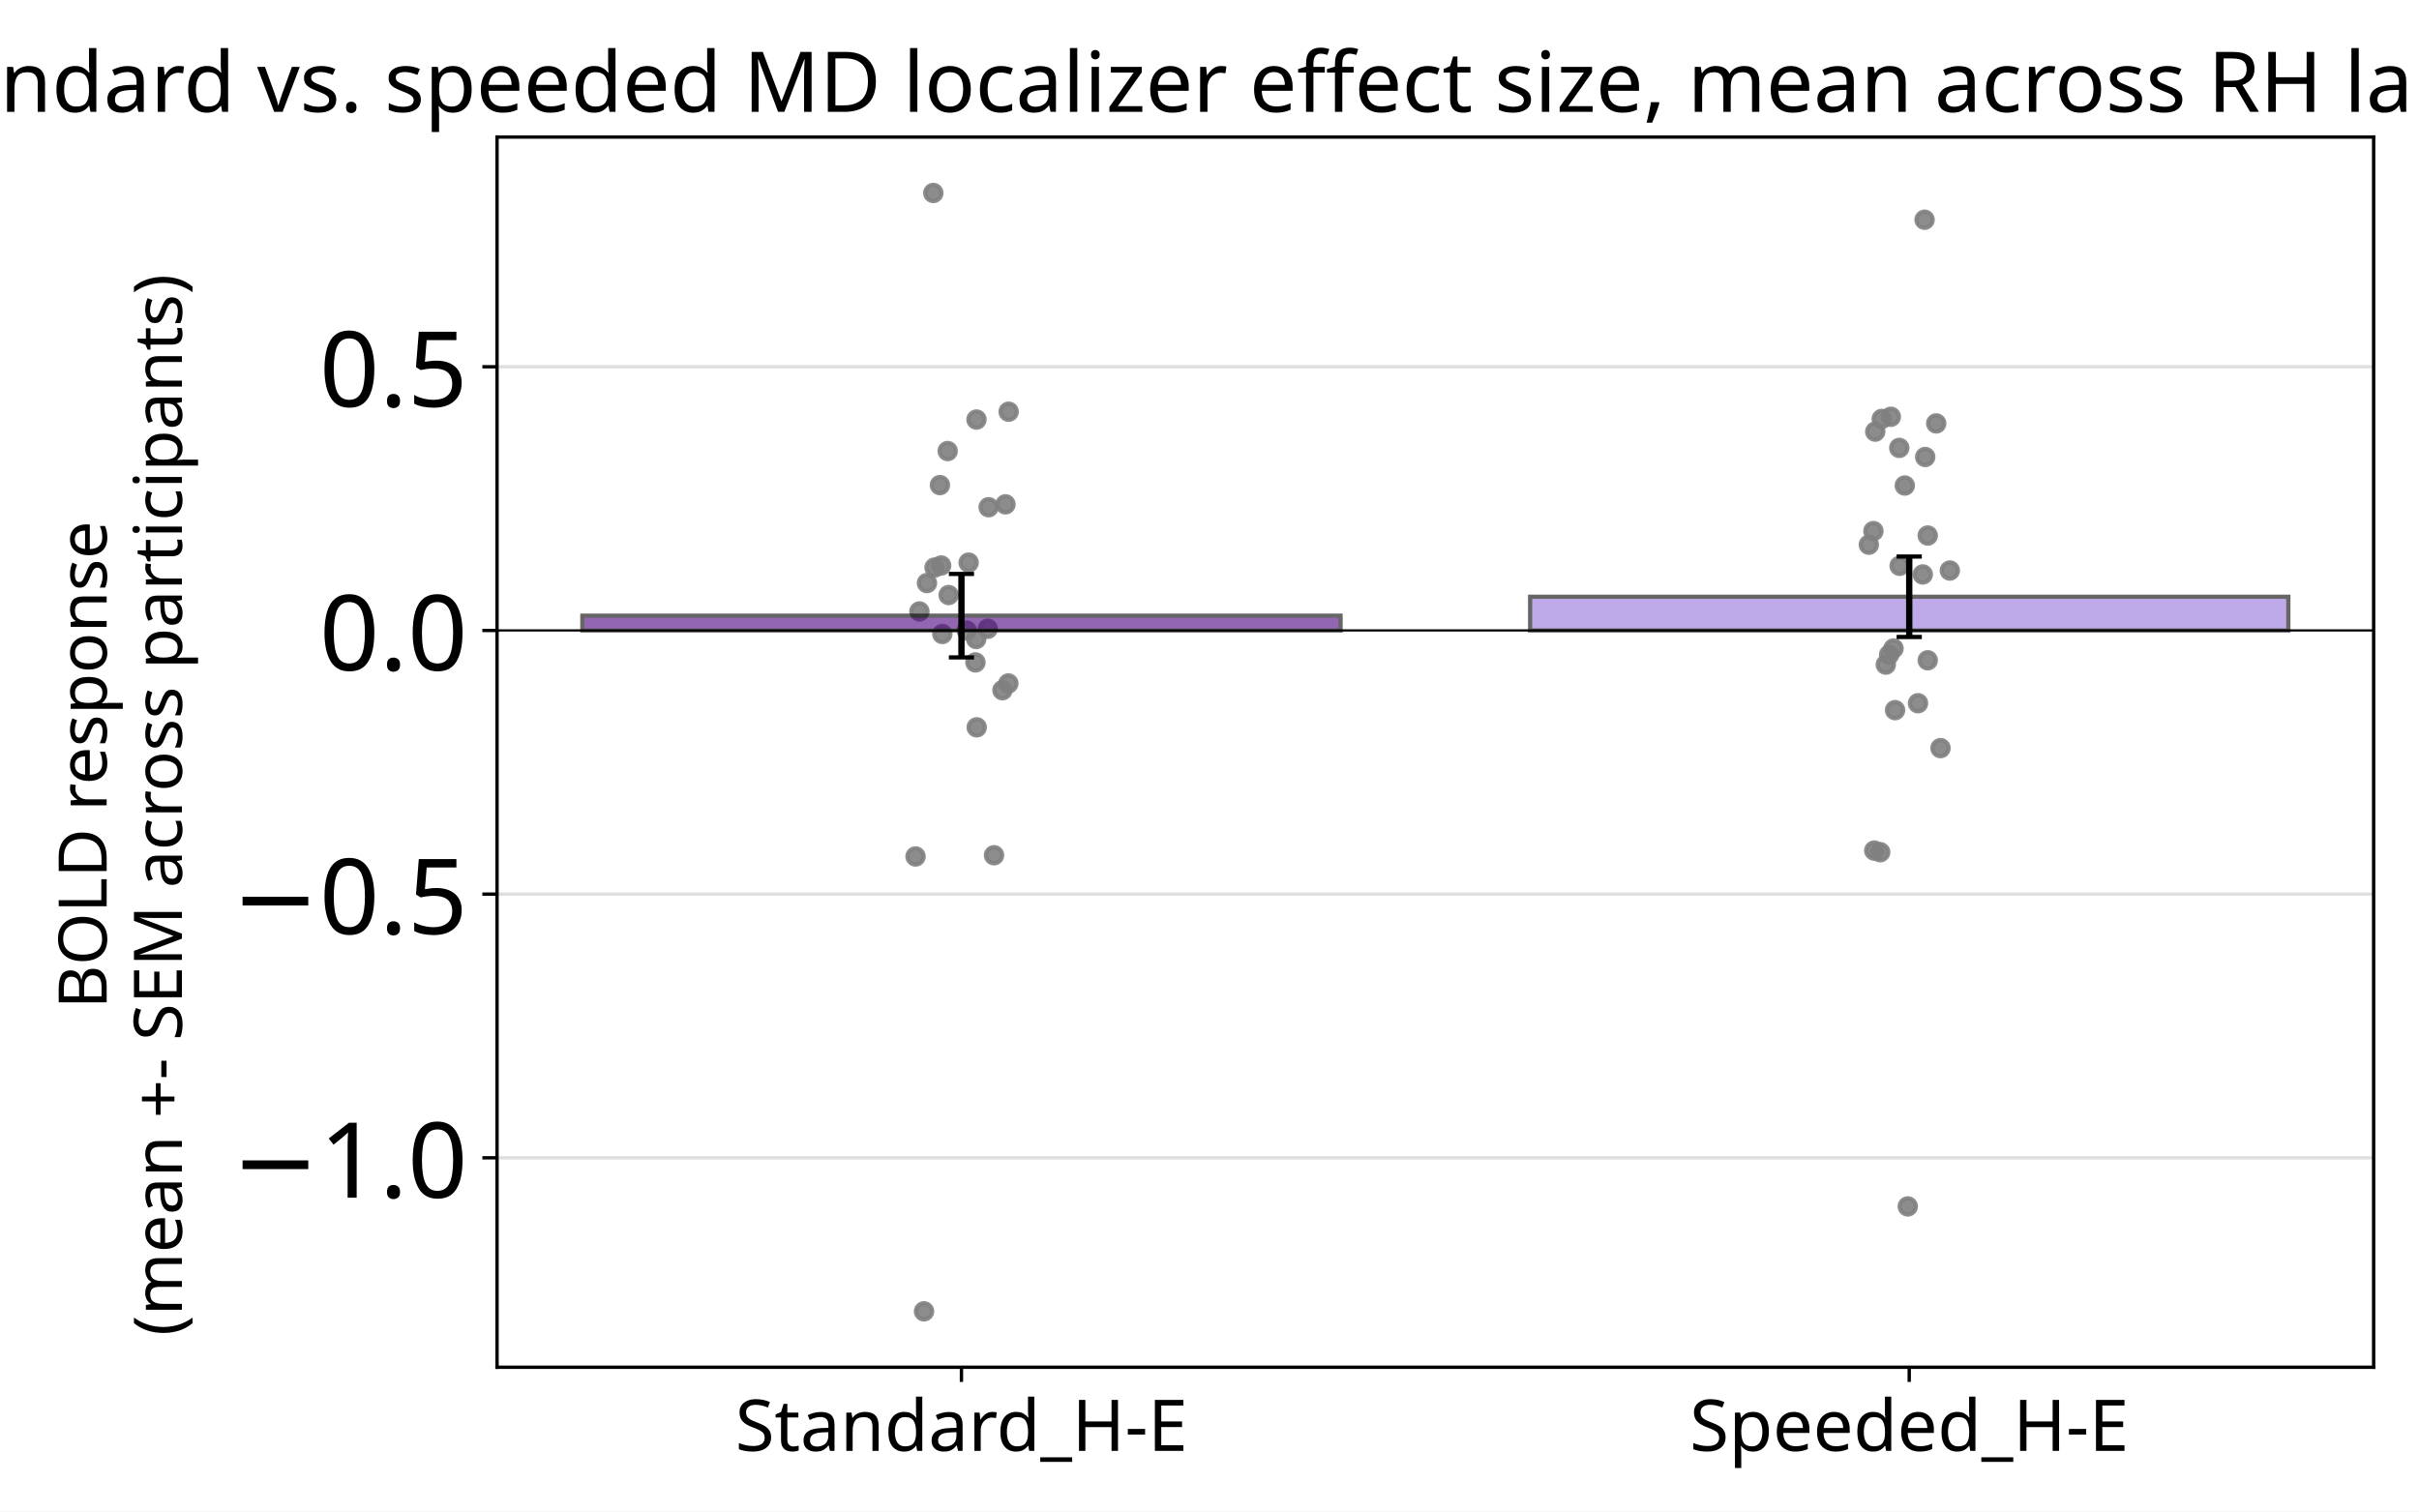
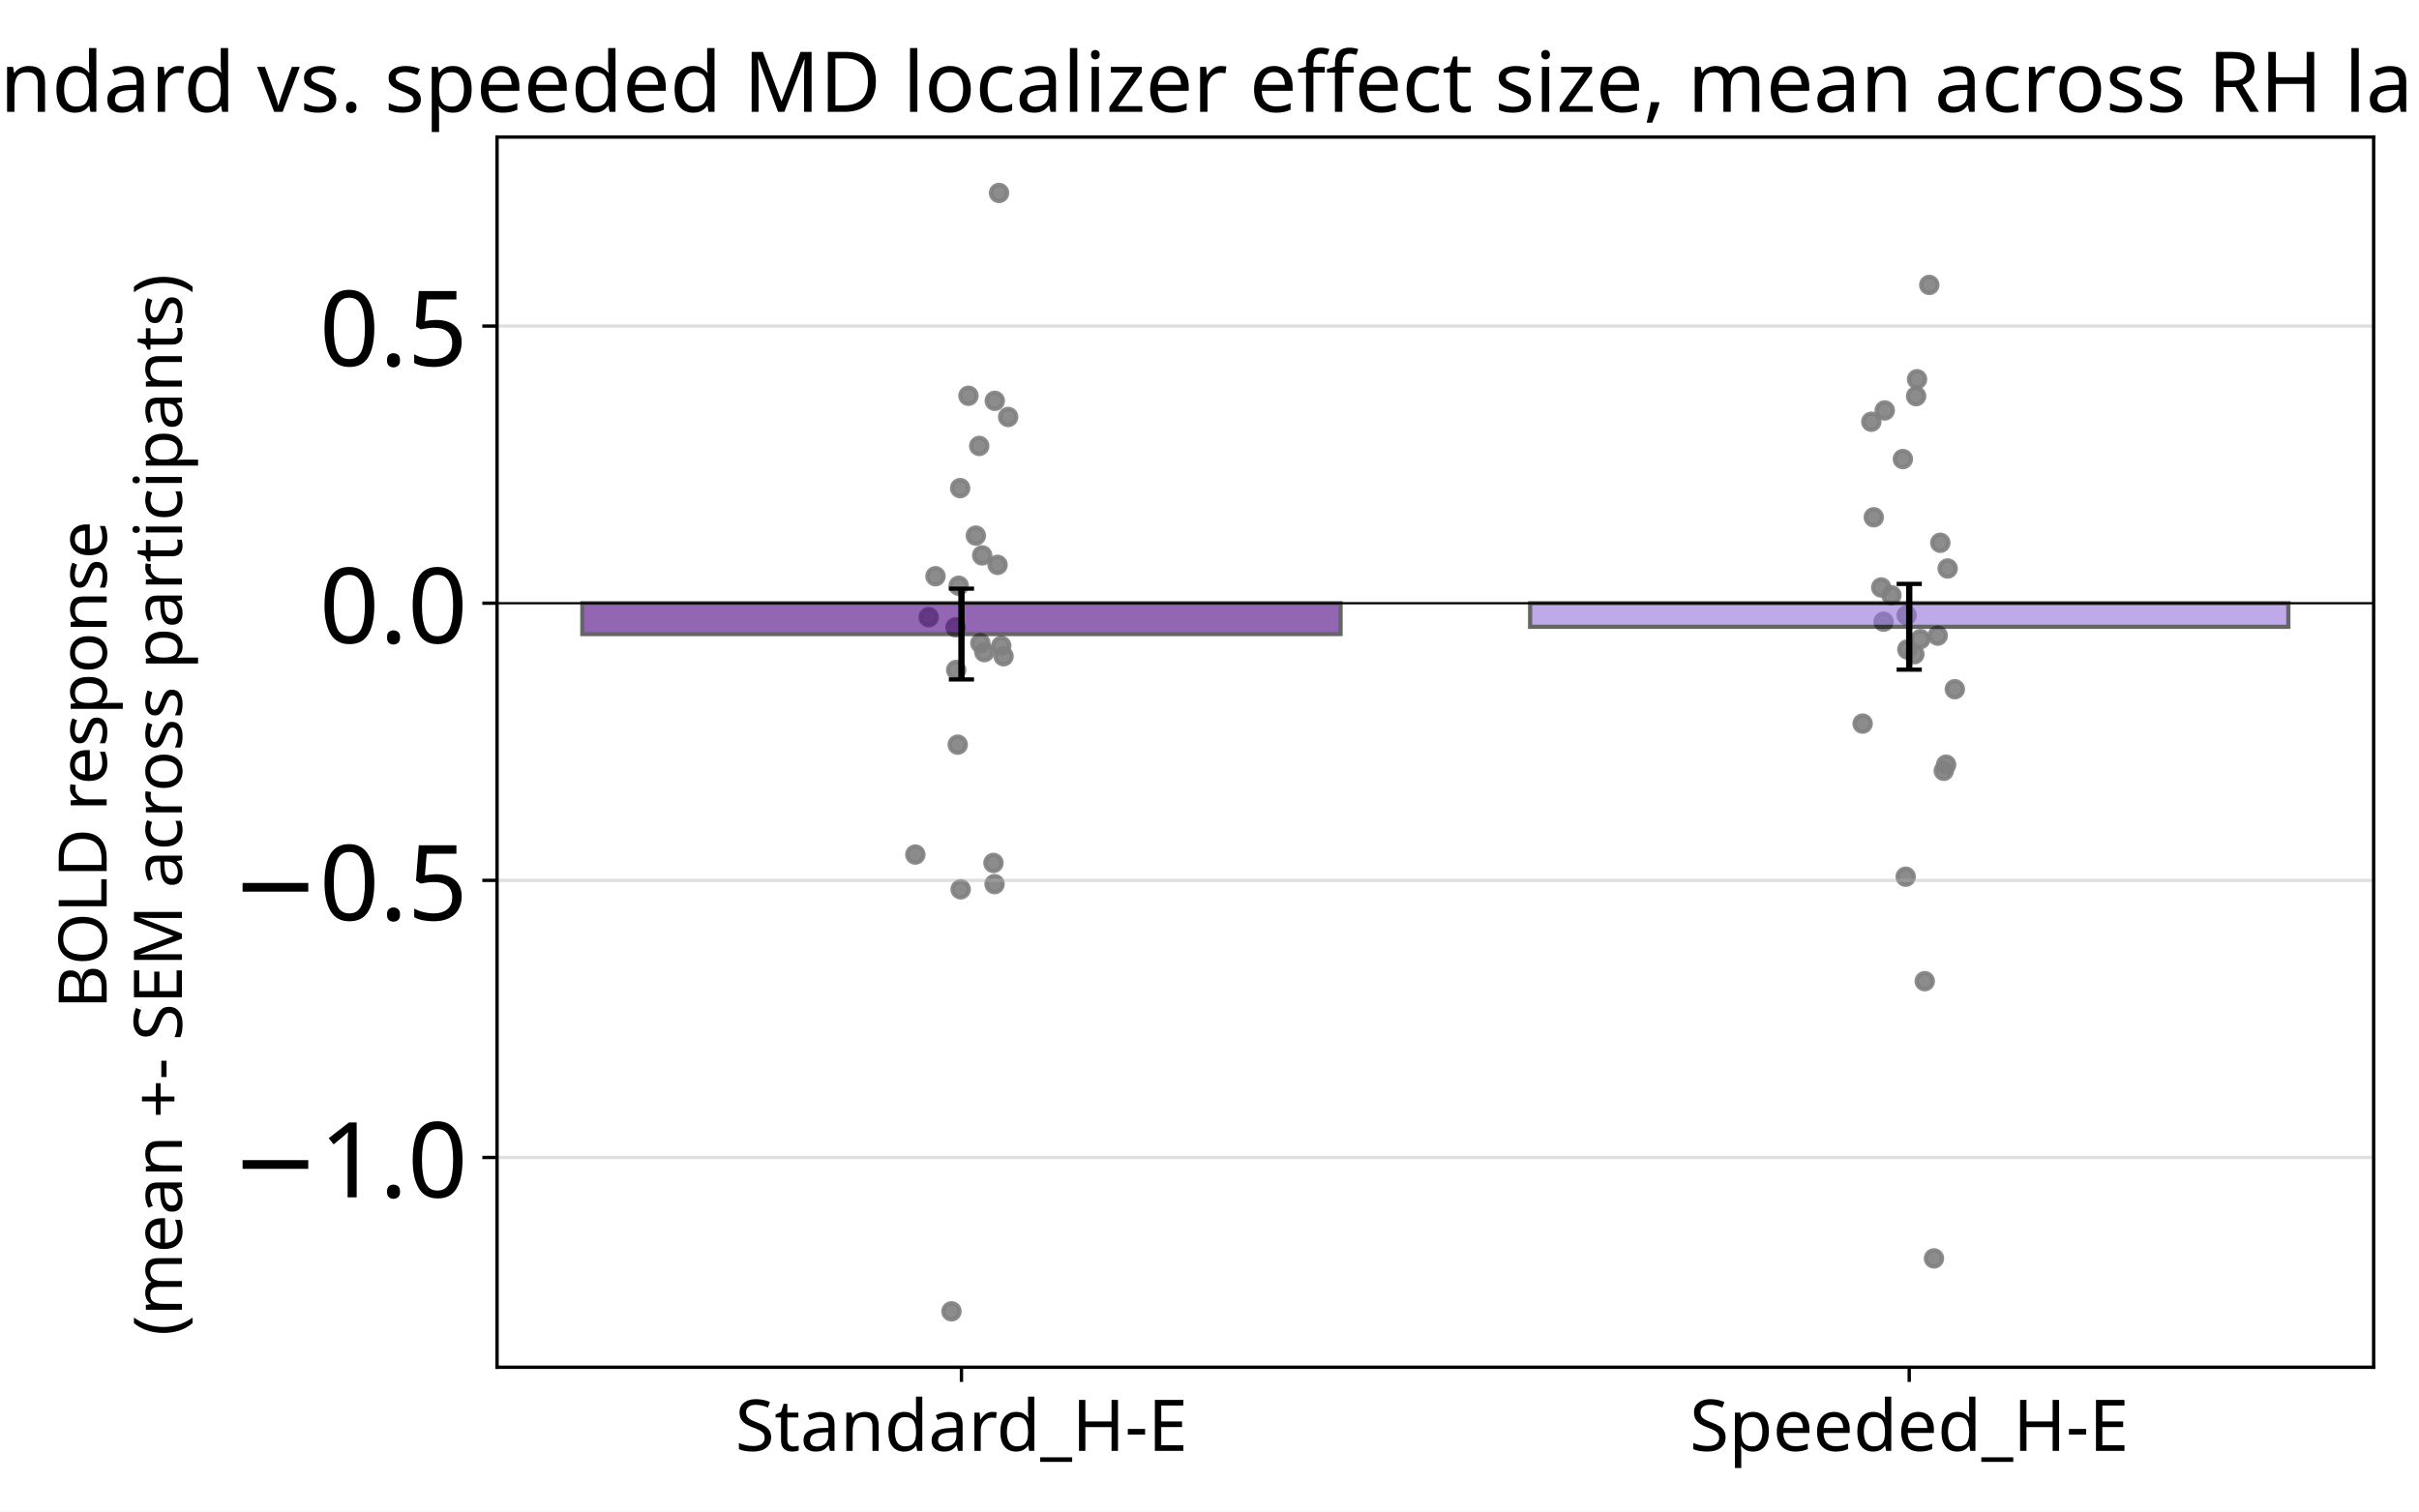
<svg xmlns="http://www.w3.org/2000/svg" xmlns:xlink="http://www.w3.org/1999/xlink" width="576pt" height="360pt" viewBox="0 0 576 360" version="1.1">
  <defs>
    <style type="text/css">*{stroke-linejoin: round; stroke-linecap: butt}</style>
  </defs>
  <g id="figure_1">
    <g id="patch_1">
      <path d="M 0 360  L 576 360  L 576 0  L 0 0  z " style="fill: #ffffff" />
    </g>
    <g id="axes_1">
      <g id="patch_2">
        <path d="M 118.352 325.64  L 565.2 325.64  L 565.2 32.64  L 118.352 32.64  z " style="fill: #ffffff" />
      </g>
      <g id="PathCollection_1">
        <defs>
-           <path id="mf8ffc5cc30" d="M 0 1.936  C 0.514 1.936 1.006 1.732 1.369 1.369  C 1.732 1.006 1.936 0.514 1.936 0  C 1.936 -0.514 1.732 -1.006 1.369 -1.369  C 1.006 -1.732 0.514 -1.936 0 -1.936  C -0.514 -1.936 -1.006 -1.732 -1.369 -1.369  C -1.732 -1.006 -1.936 -0.514 -1.936 0  C -1.936 0.514 -1.732 1.006 -1.369 1.369  C -1.006 1.732 -0.514 1.936 0 1.936  z " style="stroke: #808080; stroke-opacity: 0.9" />
+           <path id="m21a2e6c82e" d="M 0 1.936  C 0.514 1.936 1.006 1.732 1.369 1.369  C 1.732 1.006 1.936 0.514 1.936 0  C 1.936 -0.514 1.732 -1.006 1.369 -1.369  C 1.006 -1.732 0.514 -1.936 0 -1.936  C -0.514 -1.936 -1.006 -1.732 -1.369 -1.369  C -1.732 -1.006 -1.936 -0.514 -1.936 0  C -1.936 0.514 -1.732 1.006 -1.369 1.369  C -1.006 1.732 -0.514 1.936 0 1.936  z " style="stroke: #808080; stroke-opacity: 0.9" />
        </defs>
-         <g clip-path="url(#p8132745f99)">
-           <use xlink:href="#mf8ffc5cc30" x="222.238" y="45.958" style="fill: #808080; fill-opacity: 0.9; stroke: #808080; stroke-opacity: 0.9" />
-           <use xlink:href="#mf8ffc5cc30" x="230.19" y="150.185" style="fill: #808080; fill-opacity: 0.9; stroke: #808080; stroke-opacity: 0.9" />
-           <use xlink:href="#mf8ffc5cc30" x="218.929" y="145.627" style="fill: #808080; fill-opacity: 0.9; stroke: #808080; stroke-opacity: 0.9" />
-           <use xlink:href="#mf8ffc5cc30" x="240.108" y="162.781" style="fill: #808080; fill-opacity: 0.9; stroke: #808080; stroke-opacity: 0.9" />
-           <use xlink:href="#mf8ffc5cc30" x="224.098" y="134.689" style="fill: #808080; fill-opacity: 0.9; stroke: #808080; stroke-opacity: 0.9" />
-           <use xlink:href="#mf8ffc5cc30" x="220.724" y="138.868" style="fill: #808080; fill-opacity: 0.9; stroke: #808080; stroke-opacity: 0.9" />
-           <use xlink:href="#mf8ffc5cc30" x="222.534" y="135.18" style="fill: #808080; fill-opacity: 0.9; stroke: #808080; stroke-opacity: 0.9" />
-           <use xlink:href="#mf8ffc5cc30" x="220.028" y="312.322" style="fill: #808080; fill-opacity: 0.9; stroke: #808080; stroke-opacity: 0.9" />
-           <use xlink:href="#mf8ffc5cc30" x="225.887" y="141.719" style="fill: #808080; fill-opacity: 0.9; stroke: #808080; stroke-opacity: 0.9" />
-           <use xlink:href="#mf8ffc5cc30" x="236.696" y="203.695" style="fill: #808080; fill-opacity: 0.9; stroke: #808080; stroke-opacity: 0.9" />
-           <use xlink:href="#mf8ffc5cc30" x="232.455" y="152.194" style="fill: #808080; fill-opacity: 0.9; stroke: #808080; stroke-opacity: 0.9" />
-           <use xlink:href="#mf8ffc5cc30" x="230.648" y="134.005" style="fill: #808080; fill-opacity: 0.9; stroke: #808080; stroke-opacity: 0.9" />
-           <use xlink:href="#mf8ffc5cc30" x="223.805" y="115.533" style="fill: #808080; fill-opacity: 0.9; stroke: #808080; stroke-opacity: 0.9" />
-           <use xlink:href="#mf8ffc5cc30" x="238.697" y="164.391" style="fill: #808080; fill-opacity: 0.9; stroke: #808080; stroke-opacity: 0.9" />
-           <use xlink:href="#mf8ffc5cc30" x="232.267" y="157.764" style="fill: #808080; fill-opacity: 0.9; stroke: #808080; stroke-opacity: 0.9" />
-           <use xlink:href="#mf8ffc5cc30" x="240.179" y="98.058" style="fill: #808080; fill-opacity: 0.9; stroke: #808080; stroke-opacity: 0.9" />
-           <use xlink:href="#mf8ffc5cc30" x="232.516" y="99.924" style="fill: #808080; fill-opacity: 0.9; stroke: #808080; stroke-opacity: 0.9" />
-           <use xlink:href="#mf8ffc5cc30" x="232.572" y="173.229" style="fill: #808080; fill-opacity: 0.9; stroke: #808080; stroke-opacity: 0.9" />
-           <use xlink:href="#mf8ffc5cc30" x="239.418" y="120.121" style="fill: #808080; fill-opacity: 0.9; stroke: #808080; stroke-opacity: 0.9" />
-           <use xlink:href="#mf8ffc5cc30" x="224.38" y="150.993" style="fill: #808080; fill-opacity: 0.9; stroke: #808080; stroke-opacity: 0.9" />
-           <use xlink:href="#mf8ffc5cc30" x="235.406" y="120.807" style="fill: #808080; fill-opacity: 0.9; stroke: #808080; stroke-opacity: 0.9" />
-           <use xlink:href="#mf8ffc5cc30" x="225.655" y="107.428" style="fill: #808080; fill-opacity: 0.9; stroke: #808080; stroke-opacity: 0.9" />
-           <use xlink:href="#mf8ffc5cc30" x="235.206" y="149.757" style="fill: #808080; fill-opacity: 0.9; stroke: #808080; stroke-opacity: 0.9" />
-           <use xlink:href="#mf8ffc5cc30" x="218.005" y="203.984" style="fill: #808080; fill-opacity: 0.9; stroke: #808080; stroke-opacity: 0.9" />
+         <g clip-path="url(#p00f7192d8b)">
+           <use xlink:href="#m21a2e6c82e" x="237.885" y="45.958" style="fill: #808080; fill-opacity: 0.9; stroke: #808080; stroke-opacity: 0.9" />
+           <use xlink:href="#m21a2e6c82e" x="234.388" y="155.325" style="fill: #808080; fill-opacity: 0.9; stroke: #808080; stroke-opacity: 0.9" />
+           <use xlink:href="#m21a2e6c82e" x="227.536" y="149.417" style="fill: #808080; fill-opacity: 0.9; stroke: #808080; stroke-opacity: 0.9" />
+           <use xlink:href="#m21a2e6c82e" x="233.442" y="153.192" style="fill: #808080; fill-opacity: 0.9; stroke: #808080; stroke-opacity: 0.9" />
+           <use xlink:href="#m21a2e6c82e" x="233.872" y="132.28" style="fill: #808080; fill-opacity: 0.9; stroke: #808080; stroke-opacity: 0.9" />
+           <use xlink:href="#m21a2e6c82e" x="228.279" y="139.509" style="fill: #808080; fill-opacity: 0.9; stroke: #808080; stroke-opacity: 0.9" />
+           <use xlink:href="#m21a2e6c82e" x="221.128" y="146.992" style="fill: #808080; fill-opacity: 0.9; stroke: #808080; stroke-opacity: 0.9" />
+           <use xlink:href="#m21a2e6c82e" x="226.561" y="312.322" style="fill: #808080; fill-opacity: 0.9; stroke: #808080; stroke-opacity: 0.9" />
+           <use xlink:href="#m21a2e6c82e" x="238.966" y="156.301" style="fill: #808080; fill-opacity: 0.9; stroke: #808080; stroke-opacity: 0.9" />
+           <use xlink:href="#m21a2e6c82e" x="236.819" y="210.569" style="fill: #808080; fill-opacity: 0.9; stroke: #808080; stroke-opacity: 0.9" />
+           <use xlink:href="#m21a2e6c82e" x="227.688" y="159.574" style="fill: #808080; fill-opacity: 0.9; stroke: #808080; stroke-opacity: 0.9" />
+           <use xlink:href="#m21a2e6c82e" x="237.535" y="134.539" style="fill: #808080; fill-opacity: 0.9; stroke: #808080; stroke-opacity: 0.9" />
+           <use xlink:href="#m21a2e6c82e" x="233.172" y="106.209" style="fill: #808080; fill-opacity: 0.9; stroke: #808080; stroke-opacity: 0.9" />
+           <use xlink:href="#m21a2e6c82e" x="228.751" y="211.818" style="fill: #808080; fill-opacity: 0.9; stroke: #808080; stroke-opacity: 0.9" />
+           <use xlink:href="#m21a2e6c82e" x="228.05" y="177.358" style="fill: #808080; fill-opacity: 0.9; stroke: #808080; stroke-opacity: 0.9" />
+           <use xlink:href="#m21a2e6c82e" x="230.603" y="94.257" style="fill: #808080; fill-opacity: 0.9; stroke: #808080; stroke-opacity: 0.9" />
+           <use xlink:href="#m21a2e6c82e" x="236.875" y="95.467" style="fill: #808080; fill-opacity: 0.9; stroke: #808080; stroke-opacity: 0.9" />
+           <use xlink:href="#m21a2e6c82e" x="217.955" y="203.531" style="fill: #808080; fill-opacity: 0.9; stroke: #808080; stroke-opacity: 0.9" />
+           <use xlink:href="#m21a2e6c82e" x="232.367" y="127.567" style="fill: #808080; fill-opacity: 0.9; stroke: #808080; stroke-opacity: 0.9" />
+           <use xlink:href="#m21a2e6c82e" x="238.418" y="153.822" style="fill: #808080; fill-opacity: 0.9; stroke: #808080; stroke-opacity: 0.9" />
+           <use xlink:href="#m21a2e6c82e" x="228.627" y="116.257" style="fill: #808080; fill-opacity: 0.9; stroke: #808080; stroke-opacity: 0.9" />
+           <use xlink:href="#m21a2e6c82e" x="240.056" y="99.31" style="fill: #808080; fill-opacity: 0.9; stroke: #808080; stroke-opacity: 0.9" />
+           <use xlink:href="#m21a2e6c82e" x="222.754" y="137.246" style="fill: #808080; fill-opacity: 0.9; stroke: #808080; stroke-opacity: 0.9" />
+           <use xlink:href="#m21a2e6c82e" x="236.556" y="205.527" style="fill: #808080; fill-opacity: 0.9; stroke: #808080; stroke-opacity: 0.9" />
        </g>
      </g>
      <g id="PathCollection_2">
-         <g clip-path="url(#p8132745f99)">
-           <use xlink:href="#mf8ffc5cc30" x="458.269" y="52.331" style="fill: #808080; fill-opacity: 0.9; stroke: #808080; stroke-opacity: 0.9" />
-           <use xlink:href="#mf8ffc5cc30" x="456.708" y="167.488" style="fill: #808080; fill-opacity: 0.9; stroke: #808080; stroke-opacity: 0.9" />
-           <use xlink:href="#mf8ffc5cc30" x="457.839" y="136.817" style="fill: #808080; fill-opacity: 0.9; stroke: #808080; stroke-opacity: 0.9" />
-           <use xlink:href="#mf8ffc5cc30" x="449.04" y="158.29" style="fill: #808080; fill-opacity: 0.9; stroke: #808080; stroke-opacity: 0.9" />
-           <use xlink:href="#mf8ffc5cc30" x="449.83" y="155.936" style="fill: #808080; fill-opacity: 0.9; stroke: #808080; stroke-opacity: 0.9" />
-           <use xlink:href="#mf8ffc5cc30" x="446.523" y="102.8" style="fill: #808080; fill-opacity: 0.9; stroke: #808080; stroke-opacity: 0.9" />
-           <use xlink:href="#mf8ffc5cc30" x="461.043" y="100.846" style="fill: #808080; fill-opacity: 0.9; stroke: #808080; stroke-opacity: 0.9" />
-           <use xlink:href="#mf8ffc5cc30" x="454.268" y="287.334" style="fill: #808080; fill-opacity: 0.9; stroke: #808080; stroke-opacity: 0.9" />
-           <use xlink:href="#mf8ffc5cc30" x="450.873" y="154.453" style="fill: #808080; fill-opacity: 0.9; stroke: #808080; stroke-opacity: 0.9" />
-           <use xlink:href="#mf8ffc5cc30" x="450.236" y="99.268" style="fill: #808080; fill-opacity: 0.9; stroke: #808080; stroke-opacity: 0.9" />
-           <use xlink:href="#mf8ffc5cc30" x="452.333" y="134.763" style="fill: #808080; fill-opacity: 0.9; stroke: #808080; stroke-opacity: 0.9" />
-           <use xlink:href="#mf8ffc5cc30" x="453.56" y="115.639" style="fill: #808080; fill-opacity: 0.9; stroke: #808080; stroke-opacity: 0.9" />
-           <use xlink:href="#mf8ffc5cc30" x="459.022" y="157.265" style="fill: #808080; fill-opacity: 0.9; stroke: #808080; stroke-opacity: 0.9" />
-           <use xlink:href="#mf8ffc5cc30" x="447.709" y="202.973" style="fill: #808080; fill-opacity: 0.9; stroke: #808080; stroke-opacity: 0.9" />
-           <use xlink:href="#mf8ffc5cc30" x="462.063" y="178.18" style="fill: #808080; fill-opacity: 0.9; stroke: #808080; stroke-opacity: 0.9" />
-           <use xlink:href="#mf8ffc5cc30" x="459.023" y="127.547" style="fill: #808080; fill-opacity: 0.9; stroke: #808080; stroke-opacity: 0.9" />
-           <use xlink:href="#mf8ffc5cc30" x="448.07" y="99.783" style="fill: #808080; fill-opacity: 0.9; stroke: #808080; stroke-opacity: 0.9" />
-           <use xlink:href="#mf8ffc5cc30" x="446.09" y="126.492" style="fill: #808080; fill-opacity: 0.9; stroke: #808080; stroke-opacity: 0.9" />
-           <use xlink:href="#mf8ffc5cc30" x="464.283" y="135.886" style="fill: #808080; fill-opacity: 0.9; stroke: #808080; stroke-opacity: 0.9" />
-           <use xlink:href="#mf8ffc5cc30" x="444.997" y="129.732" style="fill: #808080; fill-opacity: 0.9; stroke: #808080; stroke-opacity: 0.9" />
-           <use xlink:href="#mf8ffc5cc30" x="452.245" y="106.675" style="fill: #808080; fill-opacity: 0.9; stroke: #808080; stroke-opacity: 0.9" />
-           <use xlink:href="#mf8ffc5cc30" x="451.246" y="169.139" style="fill: #808080; fill-opacity: 0.9; stroke: #808080; stroke-opacity: 0.9" />
-           <use xlink:href="#mf8ffc5cc30" x="458.421" y="108.84" style="fill: #808080; fill-opacity: 0.9; stroke: #808080; stroke-opacity: 0.9" />
-           <use xlink:href="#mf8ffc5cc30" x="446.291" y="202.578" style="fill: #808080; fill-opacity: 0.9; stroke: #808080; stroke-opacity: 0.9" />
+         <g clip-path="url(#p00f7192d8b)">
+           <use xlink:href="#m21a2e6c82e" x="459.39" y="67.861" style="fill: #808080; fill-opacity: 0.9; stroke: #808080; stroke-opacity: 0.9" />
+           <use xlink:href="#m21a2e6c82e" x="454.169" y="154.683" style="fill: #808080; fill-opacity: 0.9; stroke: #808080; stroke-opacity: 0.9" />
+           <use xlink:href="#m21a2e6c82e" x="447.941" y="139.916" style="fill: #808080; fill-opacity: 0.9; stroke: #808080; stroke-opacity: 0.9" />
+           <use xlink:href="#m21a2e6c82e" x="461.397" y="151.393" style="fill: #808080; fill-opacity: 0.9; stroke: #808080; stroke-opacity: 0.9" />
+           <use xlink:href="#m21a2e6c82e" x="448.496" y="148.076" style="fill: #808080; fill-opacity: 0.9; stroke: #808080; stroke-opacity: 0.9" />
+           <use xlink:href="#m21a2e6c82e" x="453.103" y="109.339" style="fill: #808080; fill-opacity: 0.9; stroke: #808080; stroke-opacity: 0.9" />
+           <use xlink:href="#m21a2e6c82e" x="463.764" y="135.402" style="fill: #808080; fill-opacity: 0.9; stroke: #808080; stroke-opacity: 0.9" />
+           <use xlink:href="#m21a2e6c82e" x="460.508" y="299.717" style="fill: #808080; fill-opacity: 0.9; stroke: #808080; stroke-opacity: 0.9" />
+           <use xlink:href="#m21a2e6c82e" x="463.401" y="182.132" style="fill: #808080; fill-opacity: 0.9; stroke: #808080; stroke-opacity: 0.9" />
+           <use xlink:href="#m21a2e6c82e" x="445.587" y="100.446" style="fill: #808080; fill-opacity: 0.9; stroke: #808080; stroke-opacity: 0.9" />
+           <use xlink:href="#m21a2e6c82e" x="450.375" y="141.773" style="fill: #808080; fill-opacity: 0.9; stroke: #808080; stroke-opacity: 0.9" />
+           <use xlink:href="#m21a2e6c82e" x="446.174" y="123.199" style="fill: #808080; fill-opacity: 0.9; stroke: #808080; stroke-opacity: 0.9" />
+           <use xlink:href="#m21a2e6c82e" x="443.52" y="172.342" style="fill: #808080; fill-opacity: 0.9; stroke: #808080; stroke-opacity: 0.9" />
+           <use xlink:href="#m21a2e6c82e" x="458.314" y="233.689" style="fill: #808080; fill-opacity: 0.9; stroke: #808080; stroke-opacity: 0.9" />
+           <use xlink:href="#m21a2e6c82e" x="462.844" y="183.583" style="fill: #808080; fill-opacity: 0.9; stroke: #808080; stroke-opacity: 0.9" />
+           <use xlink:href="#m21a2e6c82e" x="462.017" y="129.275" style="fill: #808080; fill-opacity: 0.9; stroke: #808080; stroke-opacity: 0.9" />
+           <use xlink:href="#m21a2e6c82e" x="456.48" y="90.322" style="fill: #808080; fill-opacity: 0.9; stroke: #808080; stroke-opacity: 0.9" />
+           <use xlink:href="#m21a2e6c82e" x="465.476" y="164.151" style="fill: #808080; fill-opacity: 0.9; stroke: #808080; stroke-opacity: 0.9" />
+           <use xlink:href="#m21a2e6c82e" x="454.005" y="146.538" style="fill: #808080; fill-opacity: 0.9; stroke: #808080; stroke-opacity: 0.9" />
+           <use xlink:href="#m21a2e6c82e" x="457.276" y="152.223" style="fill: #808080; fill-opacity: 0.9; stroke: #808080; stroke-opacity: 0.9" />
+           <use xlink:href="#m21a2e6c82e" x="448.782" y="97.752" style="fill: #808080; fill-opacity: 0.9; stroke: #808080; stroke-opacity: 0.9" />
+           <use xlink:href="#m21a2e6c82e" x="455.841" y="155.813" style="fill: #808080; fill-opacity: 0.9; stroke: #808080; stroke-opacity: 0.9" />
+           <use xlink:href="#m21a2e6c82e" x="456.253" y="94.352" style="fill: #808080; fill-opacity: 0.9; stroke: #808080; stroke-opacity: 0.9" />
+           <use xlink:href="#m21a2e6c82e" x="453.773" y="208.808" style="fill: #808080; fill-opacity: 0.9; stroke: #808080; stroke-opacity: 0.9" />
        </g>
      </g>
      <g id="matplotlib.axis_1">
        <g id="xtick_1">
          <g id="line2d_1">
            <defs>
-               <path id="m909071e28d" d="M 0 0  L 0 3.5  " style="stroke: #000000; stroke-width: 0.8" />
+               <path id="m774e38069e" d="M 0 0  L 0 3.5  " style="stroke: #000000; stroke-width: 0.8" />
            </defs>
            <g>
-               <use xlink:href="#m909071e28d" x="228.936" y="325.64" style="stroke: #000000; stroke-width: 0.8" />
+               <use xlink:href="#m774e38069e" x="228.936" y="325.64" style="stroke: #000000; stroke-width: 0.8" />
            </g>
          </g>
          <g id="text_1">
            <text style="font: 17px 'sans-serif'; text-anchor: middle" x="228.936" y="345.557" transform="rotate(-0, 228.9356, 345.5573)">Standard_H-E</text>
          </g>
        </g>
        <g id="xtick_2">
          <g id="line2d_2">
            <g>
-               <use xlink:href="#m909071e28d" x="454.616" y="325.64" style="stroke: #000000; stroke-width: 0.8" />
+               <use xlink:href="#m774e38069e" x="454.616" y="325.64" style="stroke: #000000; stroke-width: 0.8" />
            </g>
          </g>
          <g id="text_2">
            <text style="font: 17px 'sans-serif'; text-anchor: middle" x="454.616" y="345.557" transform="rotate(-0, 454.6164, 345.5573)">Speeded_H-E</text>
          </g>
        </g>
      </g>
      <g id="matplotlib.axis_2">
        <g id="ytick_1">
          <g id="line2d_3">
-             <path d="M 118.352 275.752  L 565.2 275.752  " clip-path="url(#p8132745f99)" style="fill: none; stroke: #b0b0b0; stroke-opacity: 0.4; stroke-width: 0.8; stroke-linecap: square" />
+             <path d="M 118.352 275.678  L 565.2 275.678  " clip-path="url(#p00f7192d8b)" style="fill: none; stroke: #b0b0b0; stroke-opacity: 0.4; stroke-width: 0.8; stroke-linecap: square" />
          </g>
          <g id="line2d_4">
            <defs>
-               <path id="m608ef4b183" d="M 0 0  L -3.5 0  " style="stroke: #000000; stroke-width: 0.8" />
+               <path id="m23ec1b282f" d="M 0 0  L -3.5 0  " style="stroke: #000000; stroke-width: 0.8" />
            </defs>
            <g>
-               <use xlink:href="#m608ef4b183" x="118.352" y="275.752" style="stroke: #000000; stroke-width: 0.8" />
+               <use xlink:href="#m23ec1b282f" x="118.352" y="275.678" style="stroke: #000000; stroke-width: 0.8" />
            </g>
          </g>
          <g id="text_3">
-             <text style="font: 25px 'sans-serif'; text-anchor: end" x="111.352" y="285.25" transform="rotate(-0, 111.352, 285.2497)">−1.0</text>
+             <text style="font: 25px 'sans-serif'; text-anchor: end" x="111.352" y="285.176" transform="rotate(-0, 111.352, 285.1761)">−1.0</text>
          </g>
        </g>
        <g id="ytick_2">
          <g id="line2d_5">
-             <path d="M 118.352 212.952  L 565.2 212.952  " clip-path="url(#p8132745f99)" style="fill: none; stroke: #b0b0b0; stroke-opacity: 0.4; stroke-width: 0.8; stroke-linecap: square" />
+             <path d="M 118.352 209.672  L 565.2 209.672  " clip-path="url(#p00f7192d8b)" style="fill: none; stroke: #b0b0b0; stroke-opacity: 0.4; stroke-width: 0.8; stroke-linecap: square" />
          </g>
          <g id="line2d_6">
            <g>
-               <use xlink:href="#m608ef4b183" x="118.352" y="212.952" style="stroke: #000000; stroke-width: 0.8" />
+               <use xlink:href="#m23ec1b282f" x="118.352" y="209.672" style="stroke: #000000; stroke-width: 0.8" />
            </g>
          </g>
          <g id="text_4">
-             <text style="font: 25px 'sans-serif'; text-anchor: end" x="111.352" y="222.45" transform="rotate(-0, 111.352, 222.45)">−0.5</text>
+             <text style="font: 25px 'sans-serif'; text-anchor: end" x="111.352" y="219.17" transform="rotate(-0, 111.352, 219.1704)">−0.5</text>
          </g>
        </g>
        <g id="ytick_3">
          <g id="line2d_7">
-             <path d="M 118.352 150.152  L 565.2 150.152  " clip-path="url(#p8132745f99)" style="fill: none; stroke: #b0b0b0; stroke-opacity: 0.4; stroke-width: 0.8; stroke-linecap: square" />
+             <path d="M 118.352 143.667  L 565.2 143.667  " clip-path="url(#p00f7192d8b)" style="fill: none; stroke: #b0b0b0; stroke-opacity: 0.4; stroke-width: 0.8; stroke-linecap: square" />
          </g>
          <g id="line2d_8">
            <g>
-               <use xlink:href="#m608ef4b183" x="118.352" y="150.152" style="stroke: #000000; stroke-width: 0.8" />
+               <use xlink:href="#m23ec1b282f" x="118.352" y="143.667" style="stroke: #000000; stroke-width: 0.8" />
            </g>
          </g>
          <g id="text_5">
-             <text style="font: 25px 'sans-serif'; text-anchor: end" x="111.352" y="159.65" transform="rotate(-0, 111.352, 159.6504)">0.0</text>
+             <text style="font: 25px 'sans-serif'; text-anchor: end" x="111.352" y="153.165" transform="rotate(-0, 111.352, 153.1646)">0.0</text>
          </g>
        </g>
        <g id="ytick_4">
          <g id="line2d_9">
-             <path d="M 118.352 87.353  L 565.2 87.353  " clip-path="url(#p8132745f99)" style="fill: none; stroke: #b0b0b0; stroke-opacity: 0.4; stroke-width: 0.8; stroke-linecap: square" />
+             <path d="M 118.352 77.661  L 565.2 77.661  " clip-path="url(#p00f7192d8b)" style="fill: none; stroke: #b0b0b0; stroke-opacity: 0.4; stroke-width: 0.8; stroke-linecap: square" />
          </g>
          <g id="line2d_10">
            <g>
-               <use xlink:href="#m608ef4b183" x="118.352" y="87.353" style="stroke: #000000; stroke-width: 0.8" />
+               <use xlink:href="#m23ec1b282f" x="118.352" y="77.661" style="stroke: #000000; stroke-width: 0.8" />
            </g>
          </g>
          <g id="text_6">
-             <text style="font: 25px 'sans-serif'; text-anchor: end" x="111.352" y="96.851" transform="rotate(-0, 111.352, 96.85071)">0.5</text>
+             <text style="font: 25px 'sans-serif'; text-anchor: end" x="111.352" y="87.159" transform="rotate(-0, 111.352, 87.15891)">0.5</text>
          </g>
        </g>
        <g id="text_7">
          <text style="font: 16px 'sans-serif'" transform="translate(25.40097 240.2788)rotate(-90)">BOLD response</text>
          <text style="font: 16px 'sans-serif'" transform="translate(43.31747 318.1112)rotate(-90)">(mean +- SEM across participants)</text>
        </g>
      </g>
      <g id="patch_3">
-         <path d="M 138.663 150.152  L 319.208 150.152  L 319.208 146.634  L 138.663 146.634  z " clip-path="url(#p8132745f99)" style="fill: #4b0082; opacity: 0.6; stroke: #000000; stroke-linejoin: miter" />
+         <path d="M 138.663 143.667  L 319.208 143.667  L 319.208 151.014  L 138.663 151.014  z " clip-path="url(#p00f7192d8b)" style="fill: #4b0082; opacity: 0.6; stroke: #000000; stroke-linejoin: miter" />
      </g>
      <g id="patch_4">
-         <path d="M 364.344 150.152  L 544.889 150.152  L 544.889 142.127  L 364.344 142.127  z " clip-path="url(#p8132745f99)" style="fill: #9370db; opacity: 0.6; stroke: #000000; stroke-linejoin: miter" />
+         <path d="M 364.344 143.667  L 544.889 143.667  L 544.889 149.283  L 364.344 149.283  z " clip-path="url(#p00f7192d8b)" style="fill: #9370db; opacity: 0.6; stroke: #000000; stroke-linejoin: miter" />
      </g>
      <g id="line2d_11">
-         <path d="M 118.352 150.152  L 565.2 150.152  " clip-path="url(#p8132745f99)" style="fill: none; stroke: #000000; stroke-width: 0.5; stroke-linecap: square" />
+         <path d="M 118.352 143.667  L 565.2 143.667  " clip-path="url(#p00f7192d8b)" style="fill: none; stroke: #000000; stroke-width: 0.5; stroke-linecap: square" />
      </g>
      <g id="LineCollection_1">
-         <path d="M 228.936 156.574  L 228.936 136.693  " clip-path="url(#p8132745f99)" style="fill: none; stroke: #000000; stroke-width: 1.5" />
-         <path d="M 454.616 151.71  L 454.616 132.545  " clip-path="url(#p8132745f99)" style="fill: none; stroke: #000000; stroke-width: 1.5" />
+         <path d="M 228.936 161.83  L 228.936 140.199  " clip-path="url(#p00f7192d8b)" style="fill: none; stroke: #000000; stroke-width: 1.5" />
+         <path d="M 454.616 159.496  L 454.616 139.07  " clip-path="url(#p00f7192d8b)" style="fill: none; stroke: #000000; stroke-width: 1.5" />
      </g>
      <g id="line2d_12">
        <defs>
-           <path id="m1b5e29a84f" d="M 3 0  L -3 -0  " style="stroke: #000000" />
+           <path id="mcc7c608885" d="M 3 0  L -3 -0  " style="stroke: #000000" />
        </defs>
-         <g clip-path="url(#p8132745f99)">
-           <use xlink:href="#m1b5e29a84f" x="228.936" y="156.574" style="stroke: #000000" />
-           <use xlink:href="#m1b5e29a84f" x="454.616" y="151.71" style="stroke: #000000" />
+         <g clip-path="url(#p00f7192d8b)">
+           <use xlink:href="#mcc7c608885" x="228.936" y="161.83" style="stroke: #000000" />
+           <use xlink:href="#mcc7c608885" x="454.616" y="159.496" style="stroke: #000000" />
        </g>
      </g>
      <g id="line2d_13">
-         <g clip-path="url(#p8132745f99)">
-           <use xlink:href="#m1b5e29a84f" x="228.936" y="136.693" style="stroke: #000000" />
-           <use xlink:href="#m1b5e29a84f" x="454.616" y="132.545" style="stroke: #000000" />
+         <g clip-path="url(#p00f7192d8b)">
+           <use xlink:href="#mcc7c608885" x="228.936" y="140.199" style="stroke: #000000" />
+           <use xlink:href="#mcc7c608885" x="454.616" y="139.07" style="stroke: #000000" />
        </g>
      </g>
      <g id="patch_5">
        <path d="M 118.352 325.64  L 118.352 32.64  " style="fill: none; stroke: #000000; stroke-width: 0.8; stroke-linejoin: miter; stroke-linecap: square" />
      </g>
      <g id="patch_6">
        <path d="M 565.2 325.64  L 565.2 32.64  " style="fill: none; stroke: #000000; stroke-width: 0.8; stroke-linejoin: miter; stroke-linecap: square" />
      </g>
      <g id="patch_7">
        <path d="M 118.352 325.64  L 565.2 325.64  " style="fill: none; stroke: #000000; stroke-width: 0.8; stroke-linejoin: miter; stroke-linecap: square" />
      </g>
      <g id="patch_8">
        <path d="M 118.352 32.64  L 565.2 32.64  " style="fill: none; stroke: #000000; stroke-width: 0.8; stroke-linejoin: miter; stroke-linecap: square" />
      </g>
      <g id="text_8">
        <text style="font: 20px 'sans-serif'; text-anchor: middle" x="341.776" y="26.64" transform="rotate(-0, 341.776, 26.64)">Standard vs. speeded MD localizer effect size, mean across RH lang fROIs, n=24</text>
      </g>
    </g>
  </g>
  <defs>
-     <clipPath id="p8132745f99">
+     <clipPath id="p00f7192d8b">
      <rect x="118.352" y="32.64" width="446.848" height="293" />
    </clipPath>
  </defs>
</svg>
